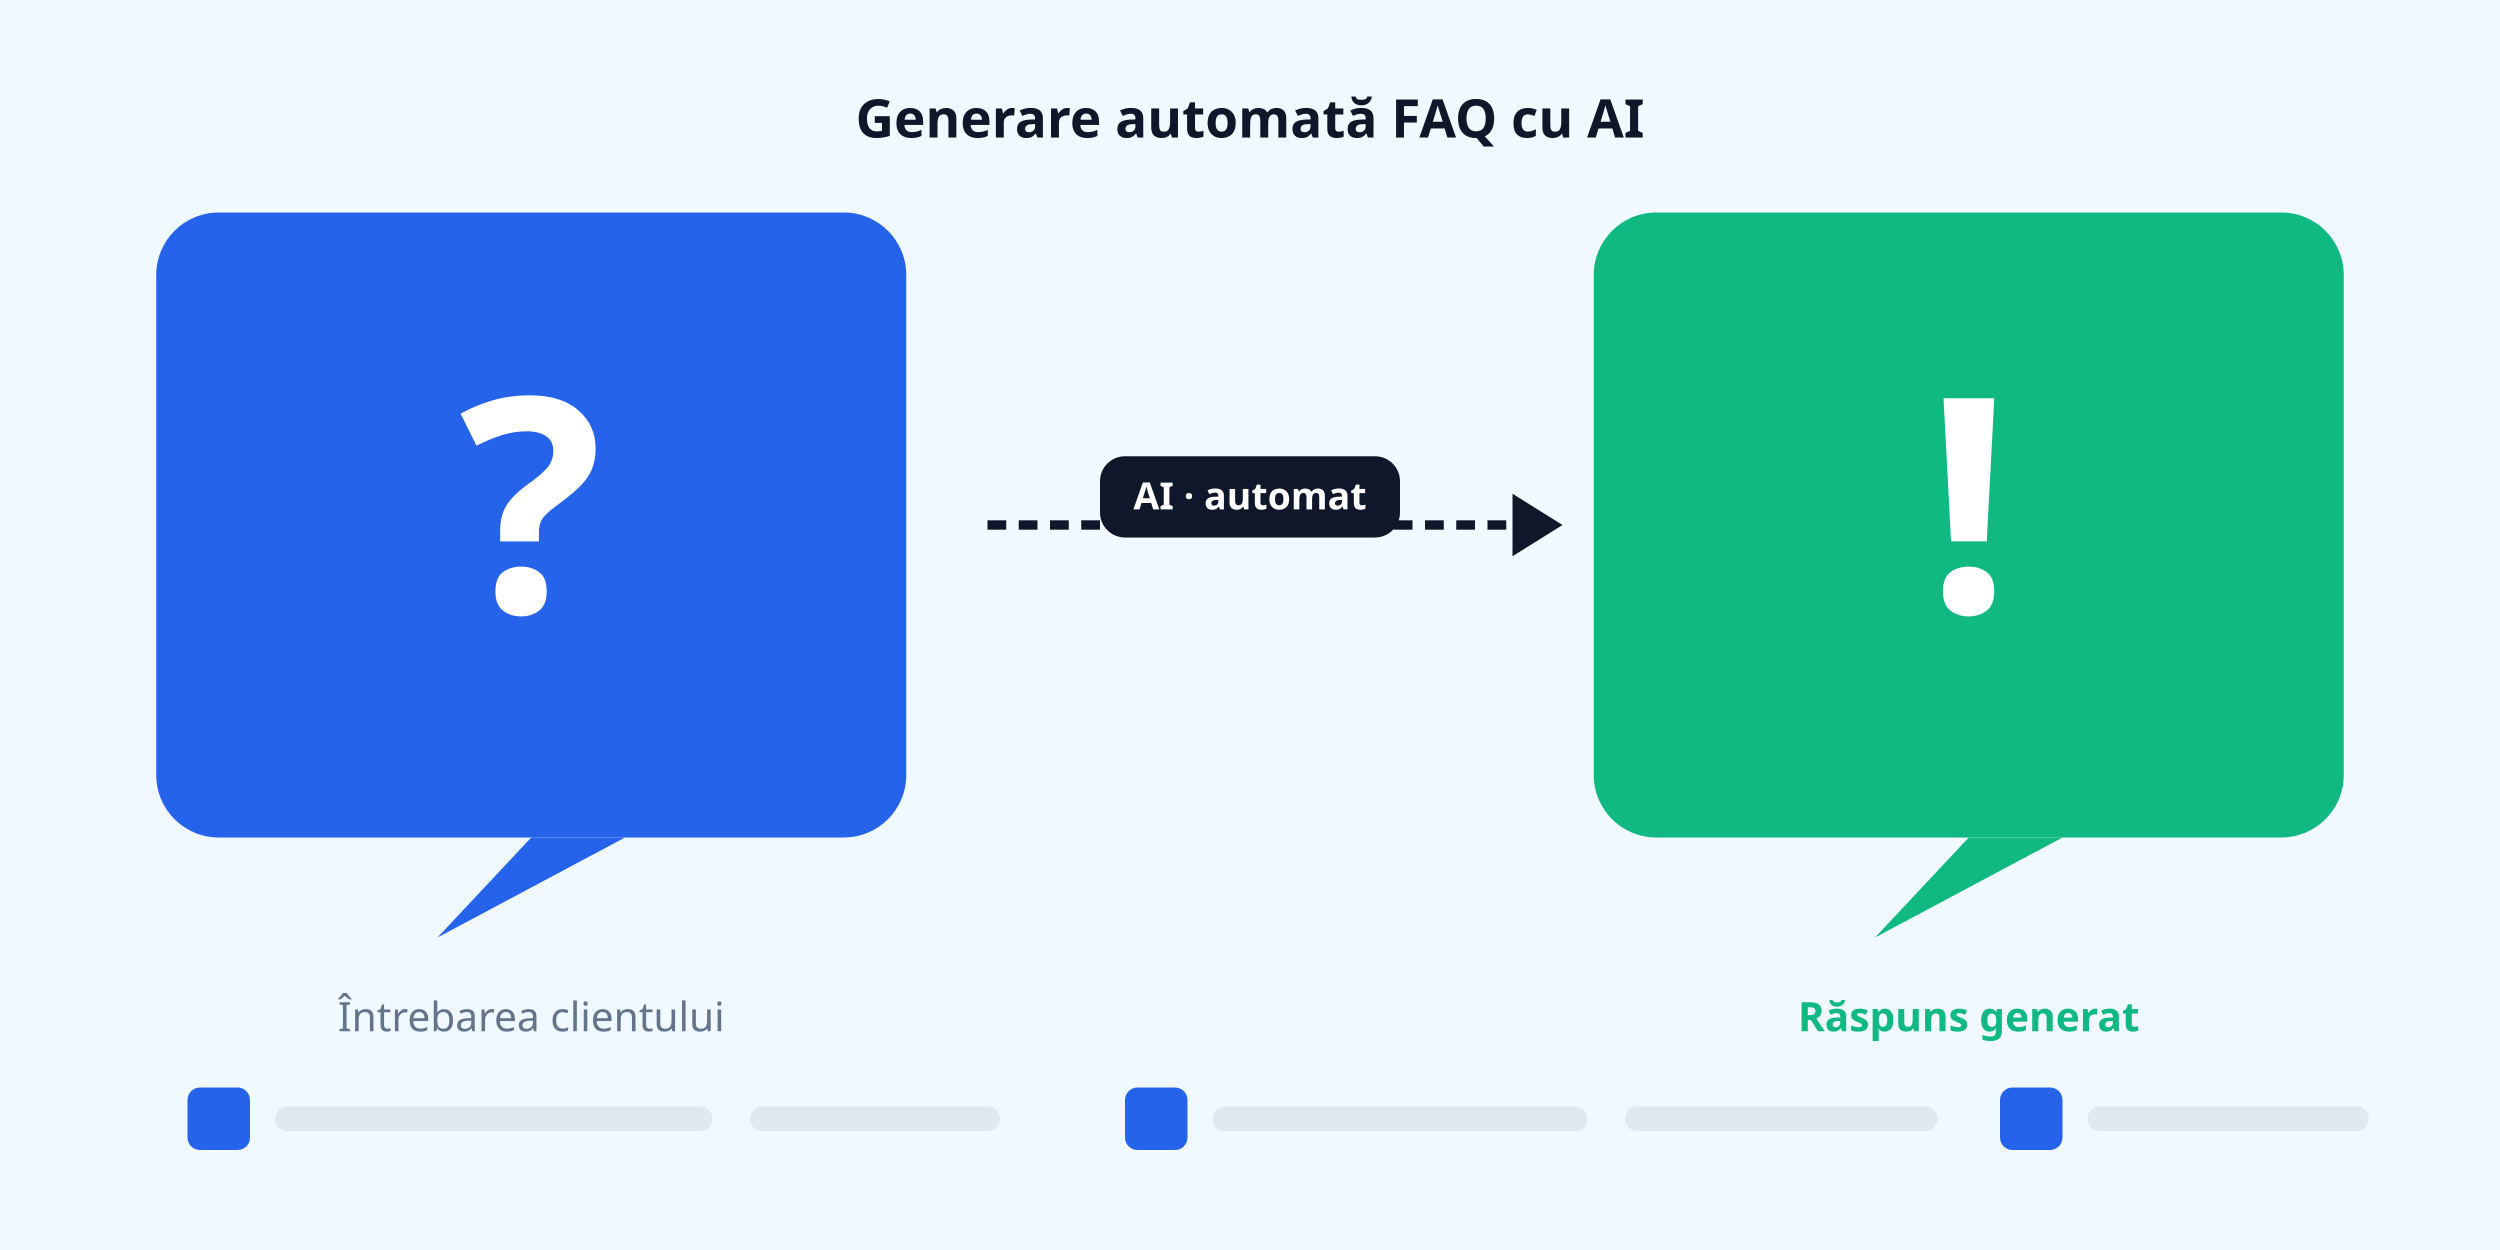
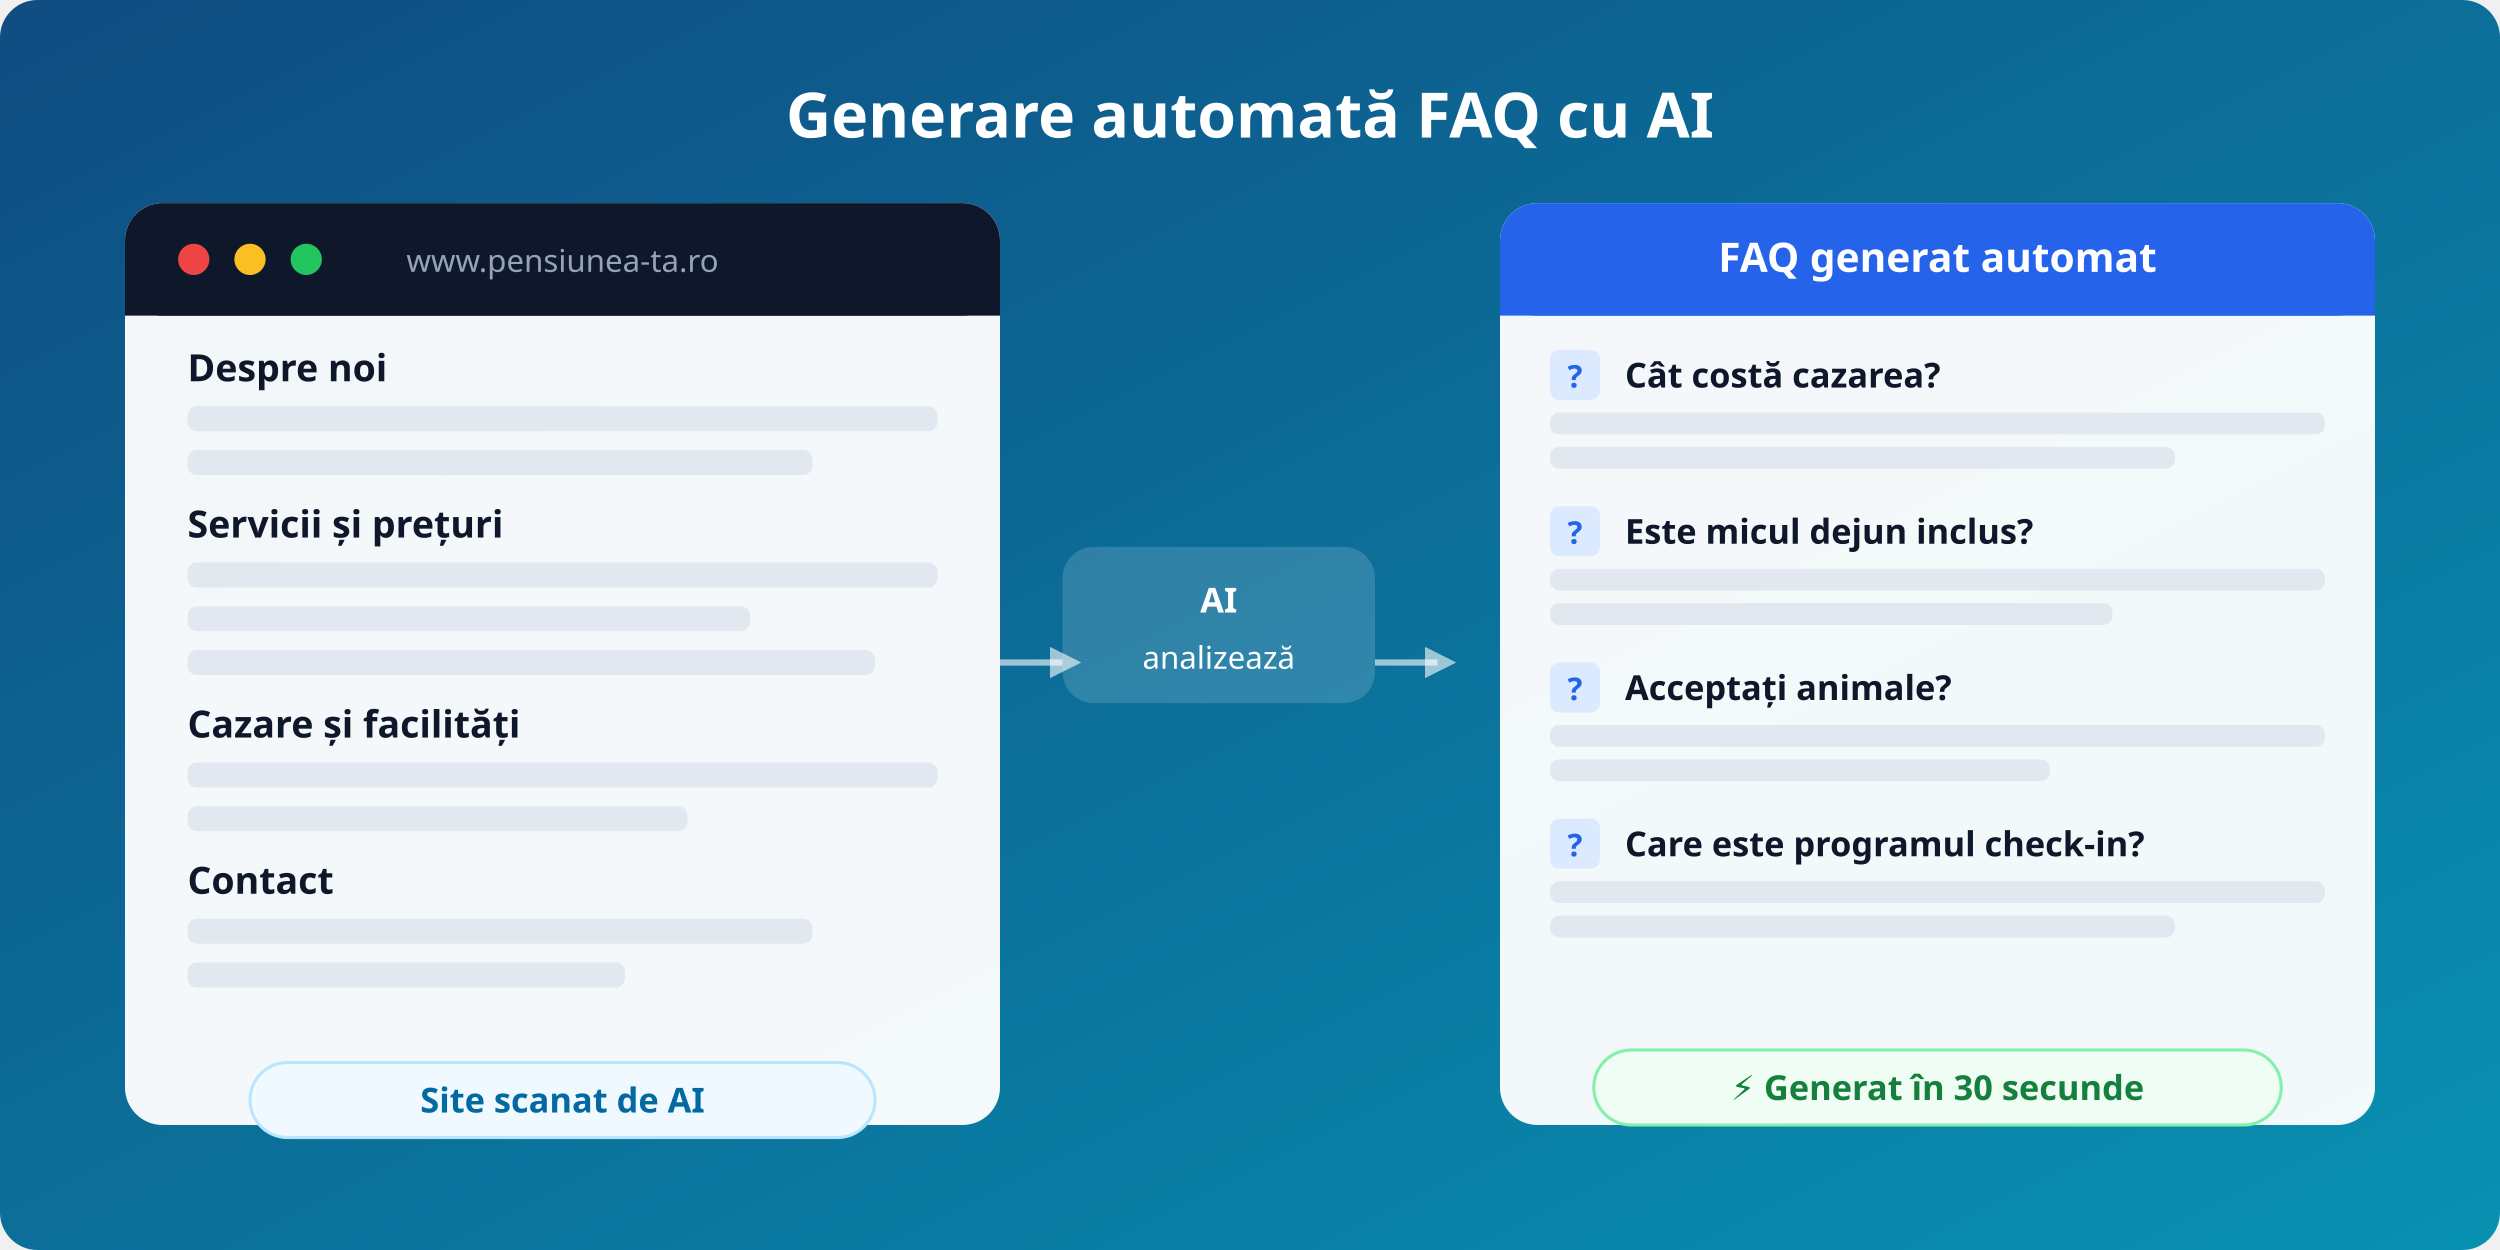
<svg xmlns="http://www.w3.org/2000/svg" viewBox="0 0 800 400" font-family="sans-serif">
-   <rect width="800" height="400" fill="#f0f9ff" />
-   <text x="400" y="44" text-anchor="middle" fill="#0f172a" font-size="17" font-weight="700">Generare automată FAQ cu AI</text>
-   <rect x="50" y="68" width="240" height="200" rx="20" fill="#2563eb" />
-   <polygon points="170,268 140,300 200,268" fill="#2563eb" />
-   <text x="170" y="196" text-anchor="middle" fill="white" font-size="96" font-weight="700">?</text>
-   <text x="170" y="330" text-anchor="middle" fill="#64748b" font-size="13">Întrebarea clientului</text>
-   <line x1="316" y1="168" x2="484" y2="168" stroke="#0f172a" stroke-width="3" stroke-dasharray="6,4" />
-   <polygon points="484,158 500,168 484,178" fill="#0f172a" />
-   <rect x="352" y="146" width="96" height="26" rx="8" fill="#0f172a" />
-   <text x="400" y="163" text-anchor="middle" fill="white" font-size="12" font-weight="600">AI · automat</text>
-   <rect x="510" y="68" width="240" height="200" rx="20" fill="#10b981" />
-   <polygon points="630,268 600,300 660,268" fill="#10b981" />
-   <text x="630" y="196" text-anchor="middle" fill="white" font-size="96" font-weight="700">!</text>
-   <text x="630" y="330" text-anchor="middle" fill="#10b981" font-size="13" font-weight="600">Răspuns generat</text>
-   <rect x="60" y="348" width="20" height="20" rx="4" fill="#2563eb" />
-   <rect x="88" y="354" width="140" height="8" rx="4" fill="#e2e8f0" />
-   <rect x="240" y="354" width="80" height="8" rx="4" fill="#e2e8f0" />
-   <rect x="360" y="348" width="20" height="20" rx="4" fill="#2563eb" />
-   <rect x="388" y="354" width="120" height="8" rx="4" fill="#e2e8f0" />
-   <rect x="520" y="354" width="100" height="8" rx="4" fill="#e2e8f0" />
-   <rect x="640" y="348" width="20" height="20" rx="4" fill="#2563eb" />
-   <rect x="668" y="354" width="90" height="8" rx="4" fill="#e2e8f0" />
+   <defs>
+     <linearGradient id="bg2" x1="0%" y1="0%" x2="100%" y2="100%">
+       <stop offset="0%" style="stop-color:#0f4c81" />
+       <stop offset="100%" style="stop-color:#0891b2" />
+     </linearGradient>
+   </defs>
+   <rect width="800" height="400" fill="url(#bg2)" rx="12" />
+   <text x="400" y="44" text-anchor="middle" fill="white" font-size="20" font-weight="600">Generare automată FAQ cu AI</text>
+   <rect x="40" y="65" width="280" height="295" rx="12" fill="white" opacity="0.95" />
+   <rect x="40" y="65" width="280" height="36" rx="12" fill="#0f172a" />
+   <rect x="40" y="89" width="280" height="12" fill="#0f172a" />
+   <circle cx="62" cy="83" r="5" fill="#ef4444" />
+   <circle cx="80" cy="83" r="5" fill="#fbbf24" />
+   <circle cx="98" cy="83" r="5" fill="#22c55e" />
+   <text x="180" y="87" text-anchor="middle" fill="#94a3b8" font-size="10">www.pensiunea-ta.ro</text>
+   <text x="60" y="122" fill="#0f172a" font-size="12" font-weight="600">Despre noi</text>
+   <rect x="60" y="130" width="240" height="8" rx="3" fill="#e2e8f0" />
+   <rect x="60" y="144" width="200" height="8" rx="3" fill="#e2e8f0" />
+   <text x="60" y="172" fill="#0f172a" font-size="12" font-weight="600">Servicii și prețuri</text>
+   <rect x="60" y="180" width="240" height="8" rx="3" fill="#e2e8f0" />
+   <rect x="60" y="194" width="180" height="8" rx="3" fill="#e2e8f0" />
+   <rect x="60" y="208" width="220" height="8" rx="3" fill="#e2e8f0" />
+   <text x="60" y="236" fill="#0f172a" font-size="12" font-weight="600">Cazare și facilități</text>
+   <rect x="60" y="244" width="240" height="8" rx="3" fill="#e2e8f0" />
+   <rect x="60" y="258" width="160" height="8" rx="3" fill="#e2e8f0" />
+   <text x="60" y="286" fill="#0f172a" font-size="12" font-weight="600">Contact</text>
+   <rect x="60" y="294" width="200" height="8" rx="3" fill="#e2e8f0" />
+   <rect x="60" y="308" width="140" height="8" rx="3" fill="#e2e8f0" />
+   <rect x="80" y="340" width="200" height="24" rx="12" fill="#f0f9ff" stroke="#bae6fd" stroke-width="1" />
+   <text x="180" y="356" text-anchor="middle" fill="#0369a1" font-size="11" font-weight="600">Site scanat de AI</text>
+   <rect x="340" y="175" width="100" height="50" rx="10" fill="white" opacity="0.15" />
+   <text x="390" y="196" text-anchor="middle" fill="white" font-size="11" font-weight="600">AI</text>
+   <text x="390" y="214" text-anchor="middle" fill="white" font-size="10">analizează</text>
+   <line x1="320" y1="212" x2="340" y2="212" stroke="white" stroke-width="2" opacity="0.6" />
+   <polygon points="336,207 346,212 336,217" fill="white" opacity="0.6" />
+   <line x1="440" y1="212" x2="460" y2="212" stroke="white" stroke-width="2" opacity="0.6" />
+   <polygon points="456,207 466,212 456,217" fill="white" opacity="0.6" />
+   <rect x="480" y="65" width="280" height="295" rx="12" fill="white" opacity="0.95" />
+   <rect x="480" y="65" width="280" height="36" rx="12" fill="#2563eb" />
+   <rect x="480" y="89" width="280" height="12" fill="#2563eb" />
+   <text x="620" y="87" text-anchor="middle" fill="white" font-size="13" font-weight="600">FAQ generat automat</text>
+   <rect x="496" y="112" width="16" height="16" rx="3" fill="#dbeafe" />
+   <text x="504" y="124" text-anchor="middle" fill="#2563eb" font-size="10" font-weight="700">?</text>
+   <text x="520" y="124" fill="#0f172a" font-size="11" font-weight="600">Cât costă cazarea?</text>
+   <rect x="496" y="132" width="248" height="7" rx="3" fill="#e2e8f0" />
+   <rect x="496" y="143" width="200" height="7" rx="3" fill="#e2e8f0" />
+   <rect x="496" y="162" width="16" height="16" rx="3" fill="#dbeafe" />
+   <text x="504" y="174" text-anchor="middle" fill="#2563eb" font-size="10" font-weight="700">?</text>
+   <text x="520" y="174" fill="#0f172a" font-size="11" font-weight="600">Este micul dejun inclus?</text>
+   <rect x="496" y="182" width="248" height="7" rx="3" fill="#e2e8f0" />
+   <rect x="496" y="193" width="180" height="7" rx="3" fill="#e2e8f0" />
+   <rect x="496" y="212" width="16" height="16" rx="3" fill="#dbeafe" />
+   <text x="504" y="224" text-anchor="middle" fill="#2563eb" font-size="10" font-weight="700">?</text>
+   <text x="520" y="224" fill="#0f172a" font-size="11" font-weight="600">Acceptați animale?</text>
+   <rect x="496" y="232" width="248" height="7" rx="3" fill="#e2e8f0" />
+   <rect x="496" y="243" width="160" height="7" rx="3" fill="#e2e8f0" />
+   <rect x="496" y="262" width="16" height="16" rx="3" fill="#dbeafe" />
+   <text x="504" y="274" text-anchor="middle" fill="#2563eb" font-size="10" font-weight="700">?</text>
+   <text x="520" y="274" fill="#0f172a" font-size="11" font-weight="600">Care este programul check-in?</text>
+   <rect x="496" y="282" width="248" height="7" rx="3" fill="#e2e8f0" />
+   <rect x="496" y="293" width="200" height="7" rx="3" fill="#e2e8f0" />
+   <rect x="510" y="336" width="220" height="24" rx="12" fill="#f0fdf4" stroke="#86efac" stroke-width="1" />
+   <text x="620" y="352" text-anchor="middle" fill="#15803d" font-size="11" font-weight="600">⚡ Generat în 30 secunde</text>
</svg>
